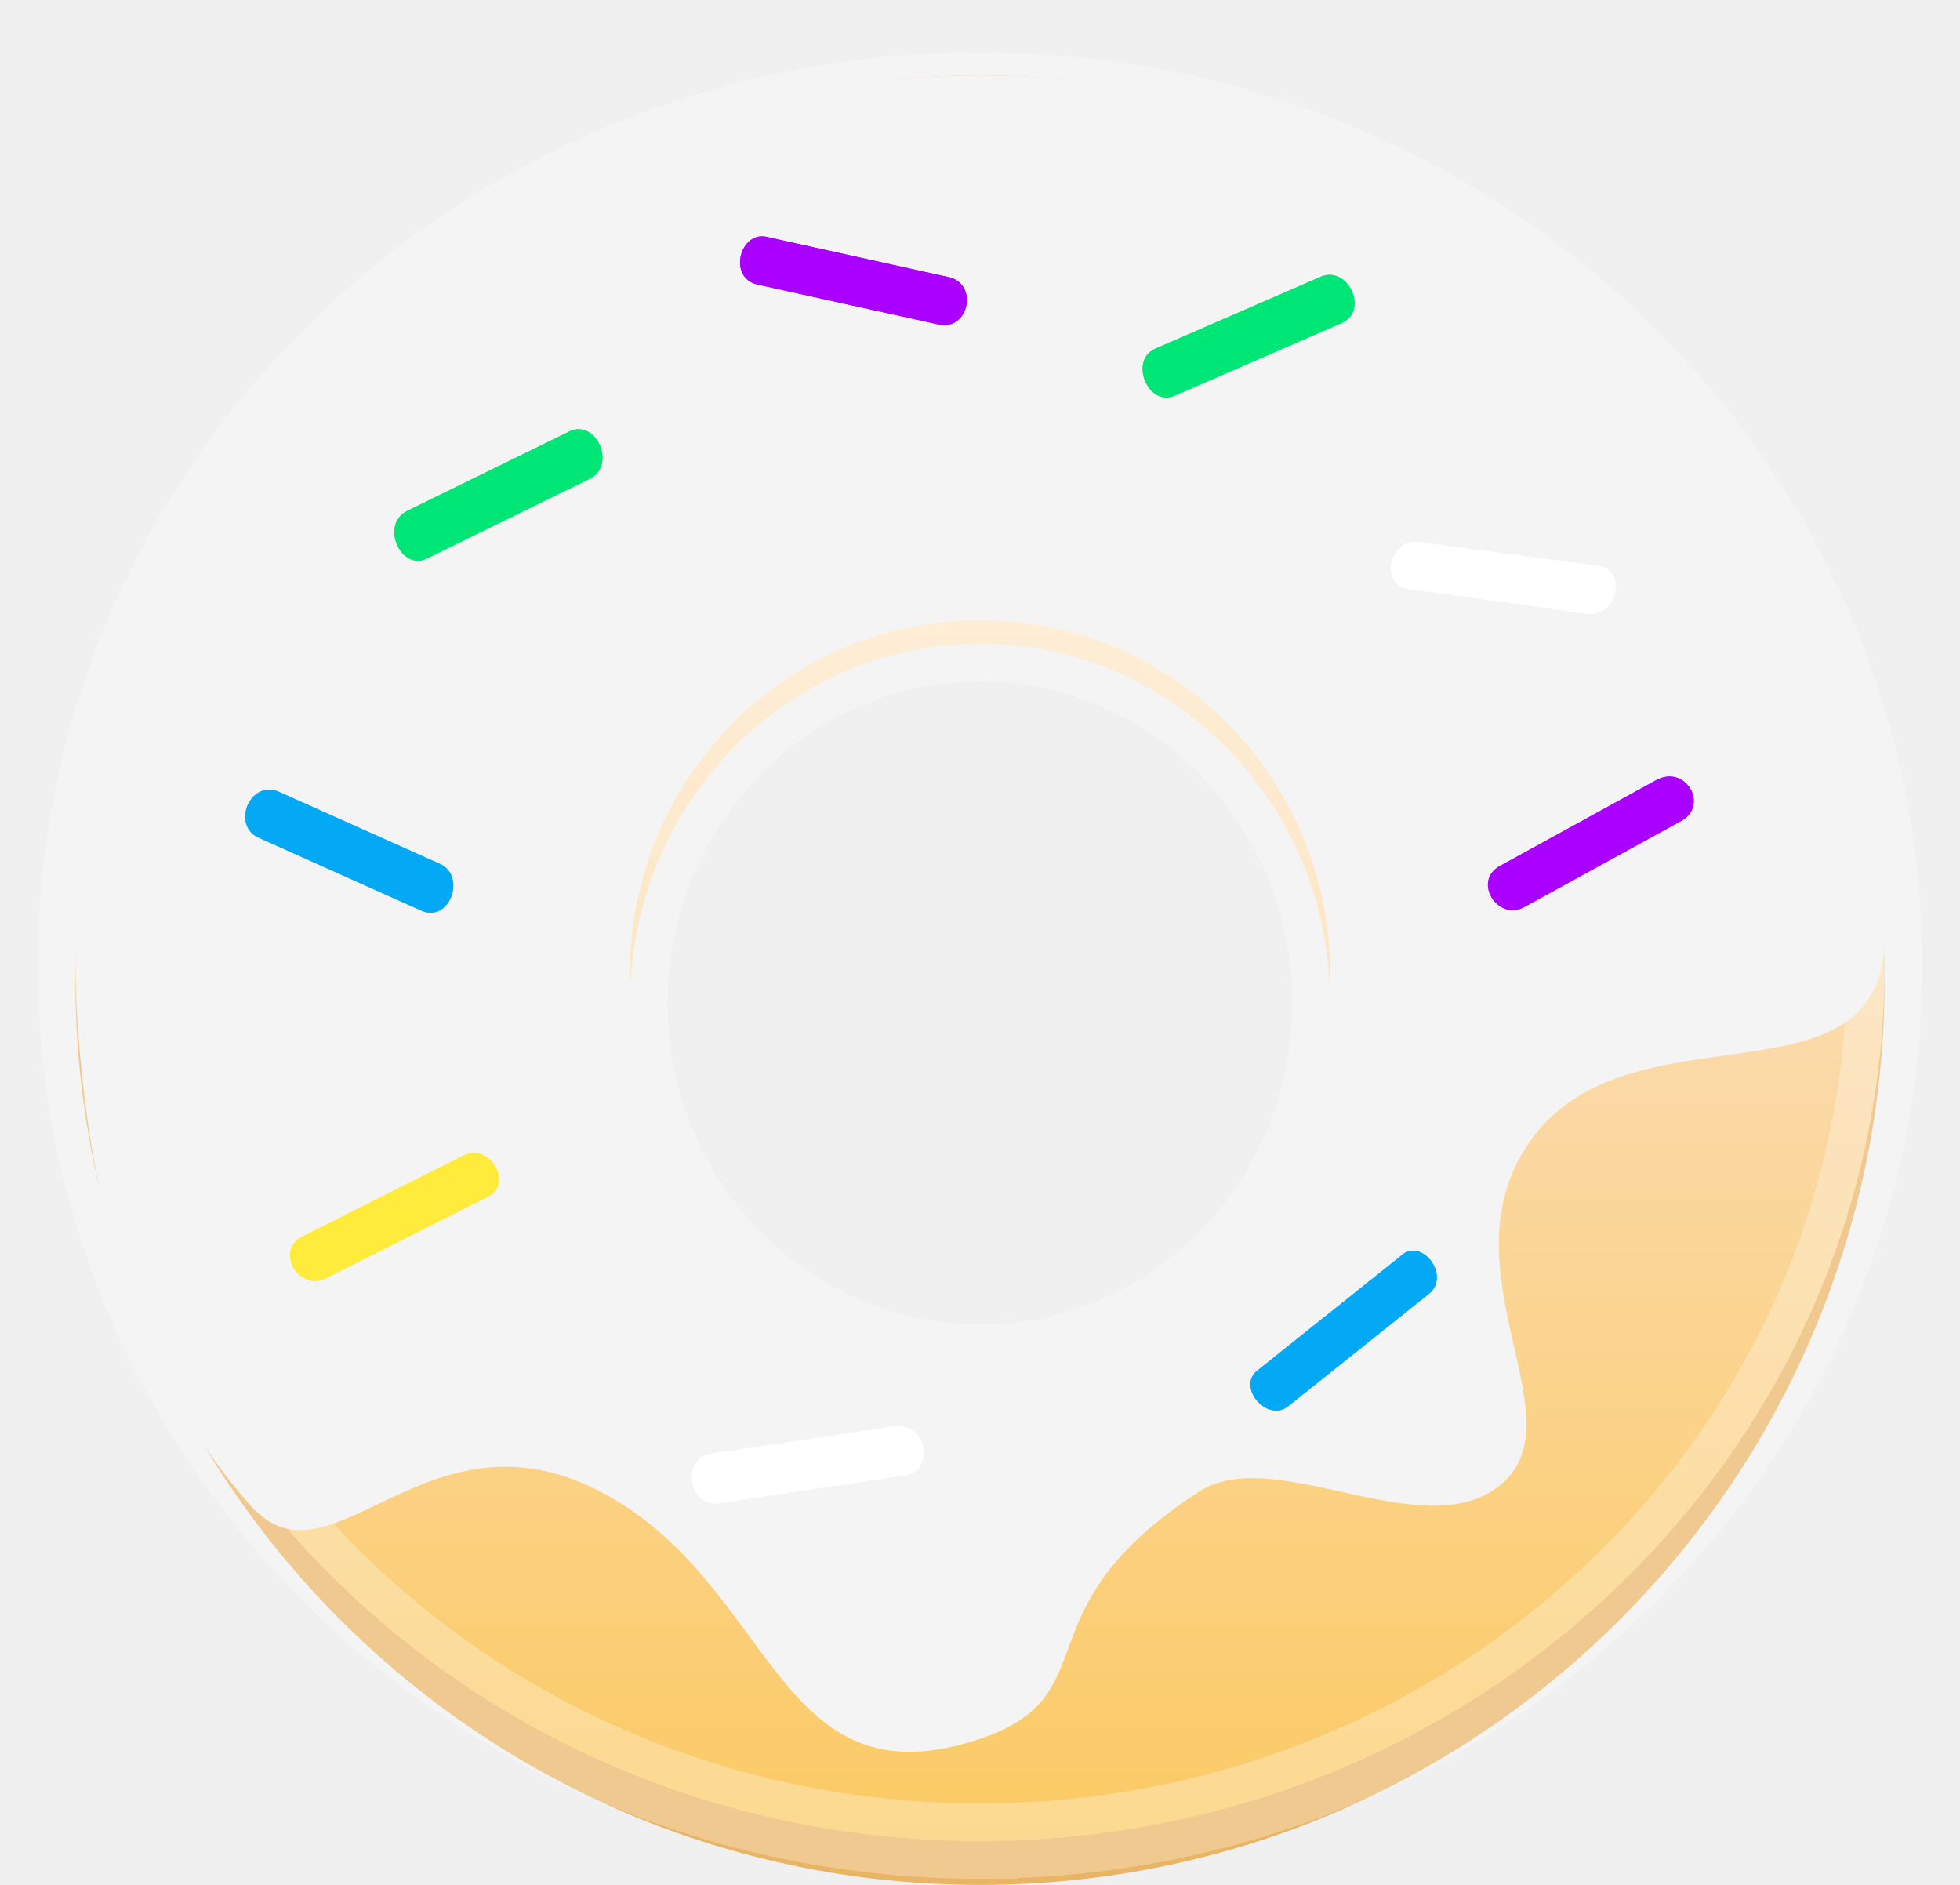
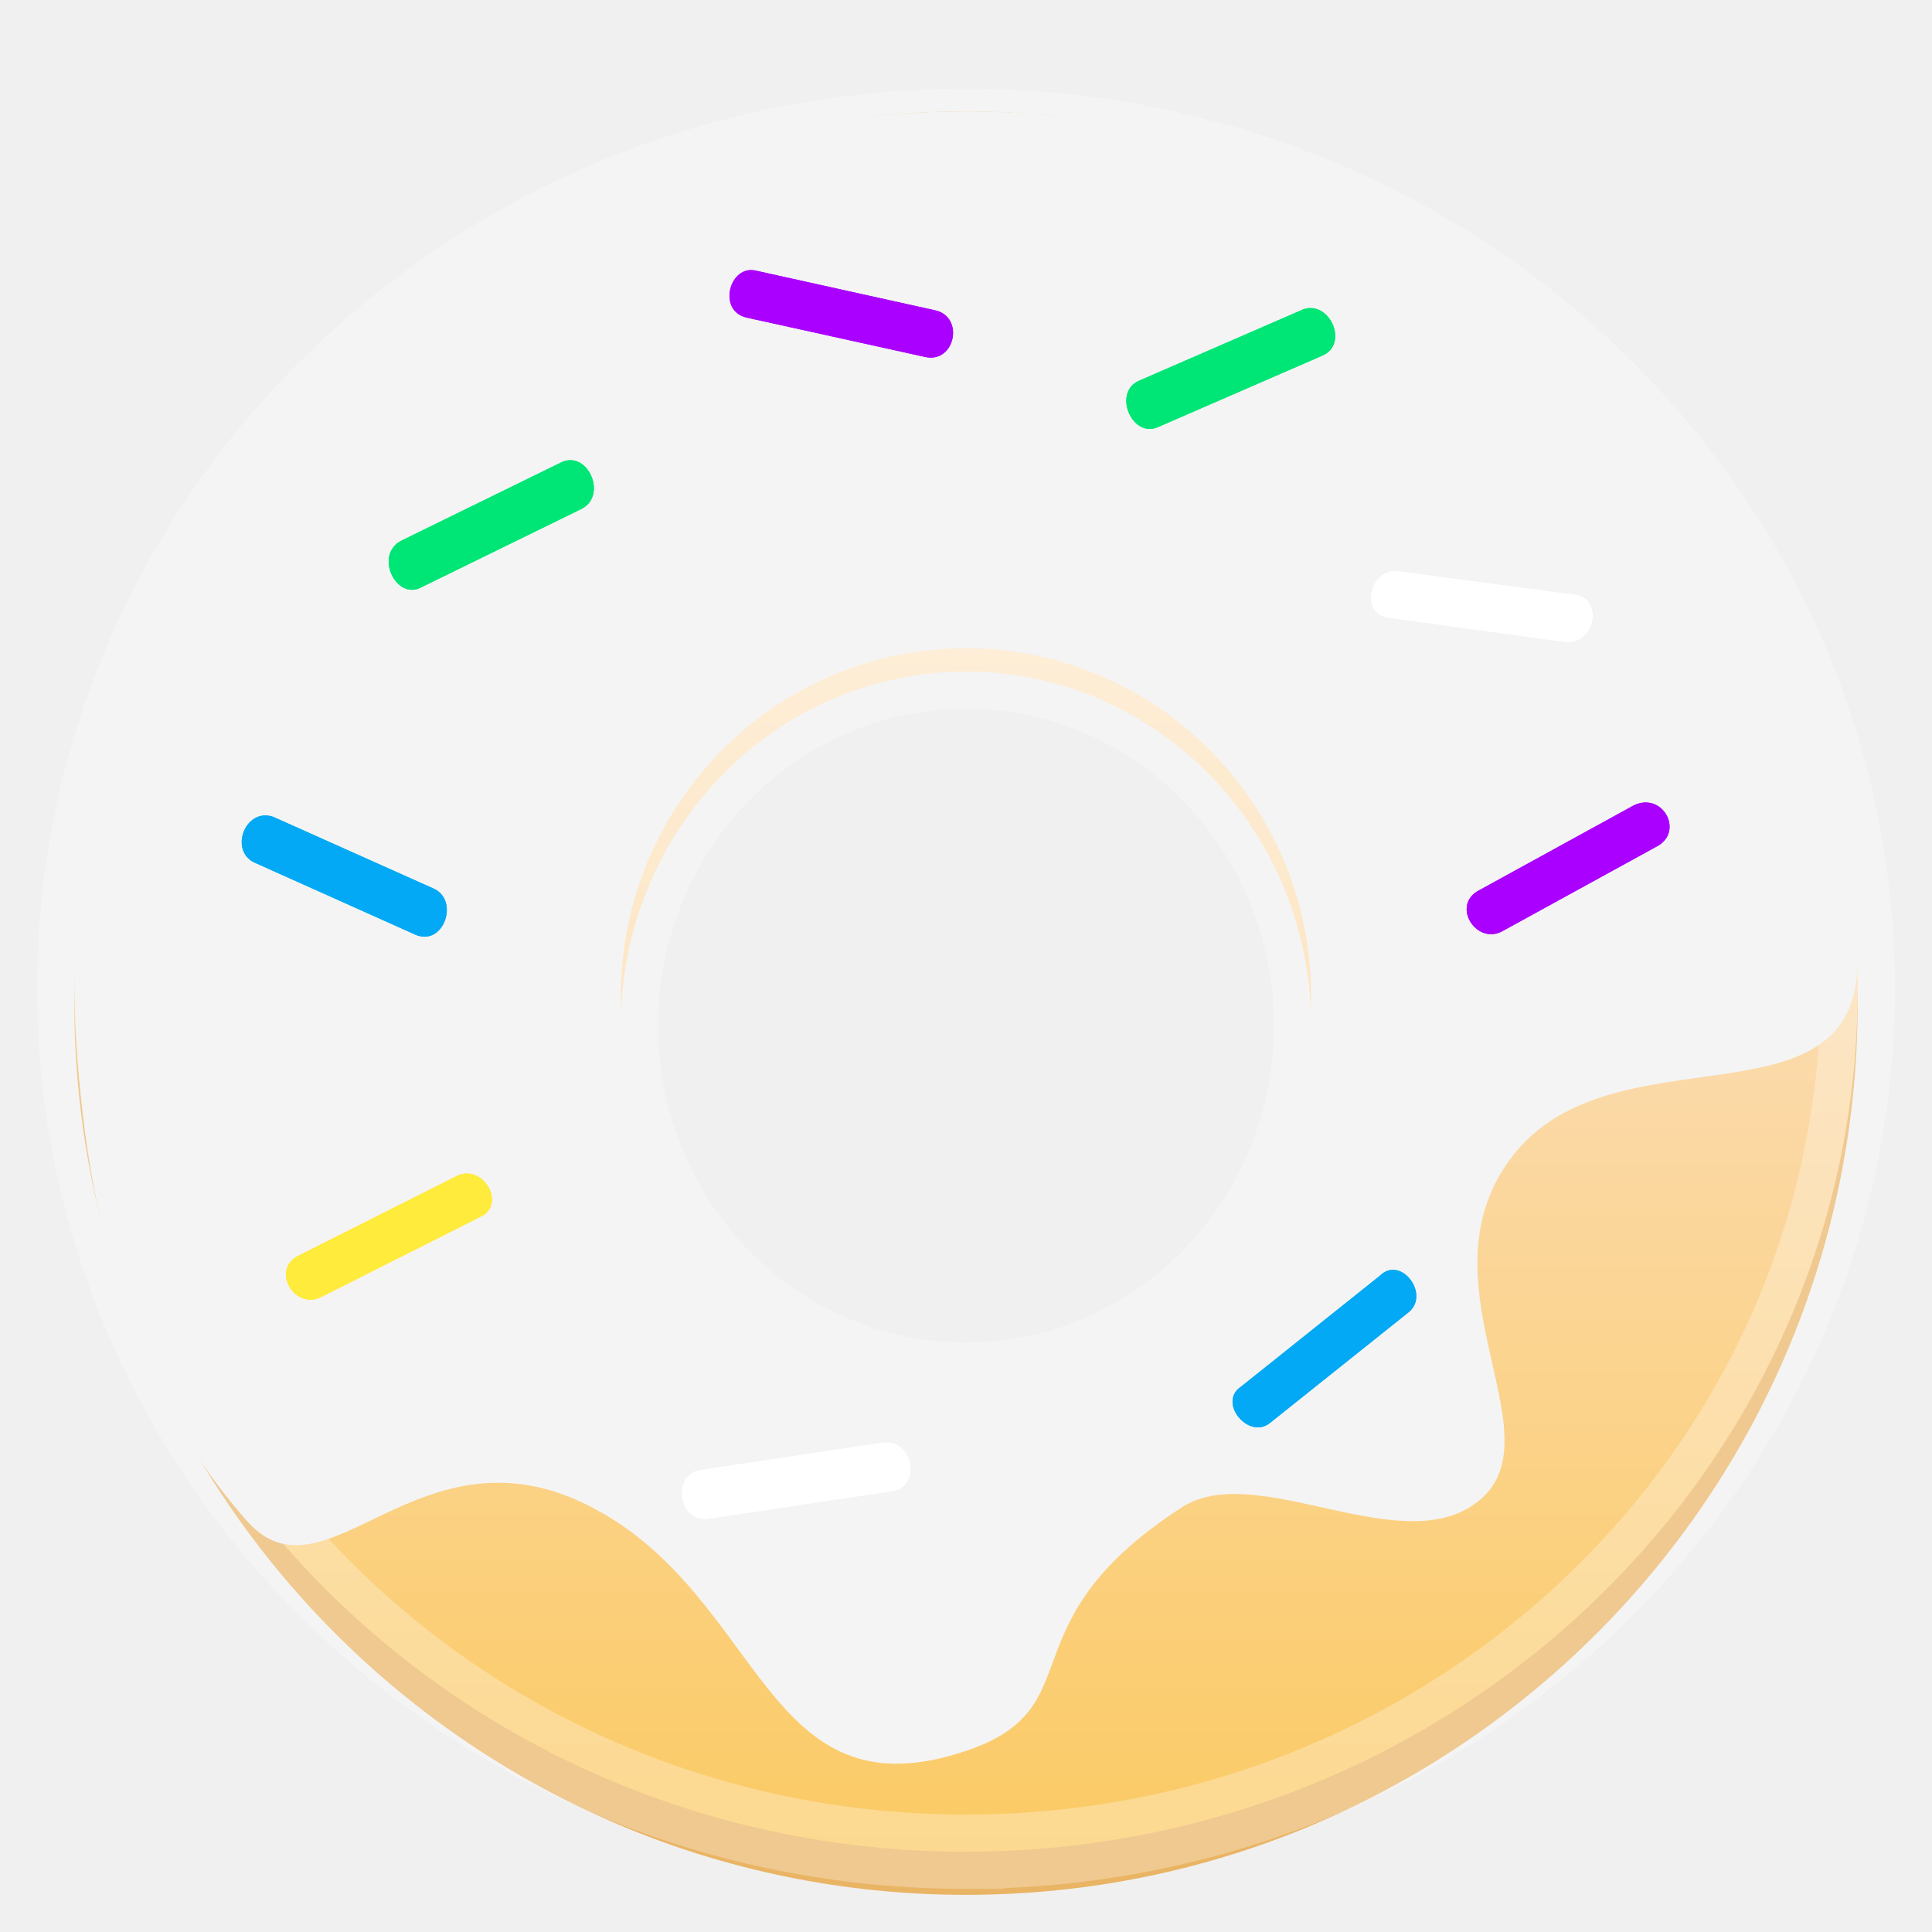
- <svg xmlns="http://www.w3.org/2000/svg" xmlns:xlink="http://www.w3.org/1999/xlink" width="26" height="25" viewBox="0 0 26 25">
+ <svg xmlns="http://www.w3.org/2000/svg" xmlns:xlink="http://www.w3.org/1999/xlink" width="26" height="26" viewBox="0 0 26 25">
  <defs>
    <linearGradient id="a" x1="50%" x2="50%" y1="0%" y2="100%">
      <stop offset="0%" stop-color="#FFF8EE" />
      <stop offset="55.675%" stop-color="#FBD9A7" />
      <stop offset="100%" stop-color="#FBCA63" />
    </linearGradient>
    <path id="b" d="M12 22.063c-2.726.917-2.71-2.064-5.032-3.277-2.323-1.214-3.577 1.386-4.645.182C.559 16.979 0 14.228 0 11.422 0 5.114 5.373 0 12 0s12 5.114 12 11.422c0 2.332-3.29.879-4.645 2.636-1.355 1.757.774 3.905-.58 4.728-1.051.638-2.904-.628-3.872 0-2.422 1.57-1.161 2.691-2.903 3.277zm0-5.467c2.565 0 4.645-2.098 4.645-4.686S14.565 7.224 12 7.224c-2.565 0-4.645 2.098-4.645 4.686s2.08 4.686 4.645 4.686z" />
    <filter id="c" width="112.5%" height="113.5%" x="-6.3%" y="-6.7%" filterUnits="objectBoundingBox">
      <feGaussianBlur in="SourceAlpha" result="shadowBlurInner1" stdDeviation="1" />
      <feOffset dy="-1" in="shadowBlurInner1" result="shadowOffsetInner1" />
      <feComposite in="shadowOffsetInner1" in2="SourceAlpha" k2="-1" k3="1" operator="arithmetic" result="shadowInnerInner1" />
      <feColorMatrix in="shadowInnerInner1" values="0 0 0 0 1 0 0 0 0 1 0 0 0 0 1 0 0 0 0.256 0" />
    </filter>
  </defs>
  <g fill="none" fill-rule="evenodd">
    <path fill="#E9B464" d="M1.003 12.751L1 13c0 6.627 5.373 12 12 12s12-5.373 12-12c0-.083 0-.166-.003-.249-.132 6.145-5.453 11.088-11.997 11.088S1.135 18.896 1.003 12.75zm3.599-8.322A11.961 11.961 0 0 1 13 1c3.27 0 6.234 1.308 8.398 3.429C19.234 2.427 16.27 1.194 13 1.194c-3.27 0-6.234 1.233-8.398 3.235z" />
    <path fill="url(#a)" stroke="#FFF" stroke-opacity=".283" d="M12 23.42c-6.627 0-12-5.2-12-11.614C0 5.393 5.373.194 12 .194s12 5.199 12 11.612c0 6.414-5.373 11.613-12 11.613zm0-6.353c2.565 0 4.645-2.133 4.645-4.764 0-2.632-2.08-4.765-4.645-4.765-2.565 0-4.645 2.133-4.645 4.765 0 2.631 2.08 4.764 4.645 4.764z" transform="translate(1 1)" />
    <g transform="translate(1 1)">
      <use fill="#F4F4F4" xlink:href="#b" />
    </g>
    <path id="1" fill="#03A9F4" fill-rule="nonzero" x="" d="M18.961 17.156l-1.865 1.489c-.286.243-.72-.273-.391-.487l1.864-1.489c.28-.28.679.244.392.487" />
    <path id="2" fill="#FFF" fill-rule="nonzero" d="M21.067 8.14l-2.376-.327c-.387-.038-.27-.663.118-.625l2.413.32c.356.08.232.67-.155.632" />
    <path id="3" fill="#FFEB3B" fill-rule="nonzero" d="M6.468 15.874L4.312 16.96c-.35.162-.658-.357-.313-.553l2.156-1.085c.35-.162.663.39.313.552" />
    <path id="4" fill="#A0F" fill-rule="nonzero" d="M12.451 4.304l-2.403-.53c-.401-.09-.23-.724.132-.63l2.404.532c.4.088.268.717-.133.628" />
    <path id="5" fill="#03A9F4" fill-rule="nonzero" d="M5.587 12.077l-2.169-.972c-.337-.169-.112-.742.26-.612l2.17.971c.337.17.113.78-.261.613" />
    <path id="6" fill="#A0F" fill-rule="nonzero" d="M22.32 10.878l-2.11 1.158c-.343.174-.667-.333-.33-.541l2.109-1.158c.38-.18.667.333.331.541" />
    <path id="7" fill="#FFF" fill-rule="nonzero" d="M11.988 19.57l-2.466.37c-.382.04-.485-.579-.108-.655l2.467-.37c.419-.045.526.611.107.655" />
    <path id="8" fill="#00E676" fill-rule="nonzero" d="M17.802 4.283l-2.217.964c-.351.158-.613-.463-.262-.621l2.218-.964c.355-.12.612.463.261.621M7.831 6.346L5.667 7.405c-.341.18-.638-.446-.26-.632L7.57 5.714c.349-.14.602.452.261.632" />
    <use xlink:href="#1" />
    <use xlink:href="#2" />
    <use xlink:href="#3" />
    <use xlink:href="#4" />
    <use xlink:href="#5" />
    <use xlink:href="#6" />
    <use xlink:href="#7" />
    <use xlink:href="#8" />
  </g>
</svg>
